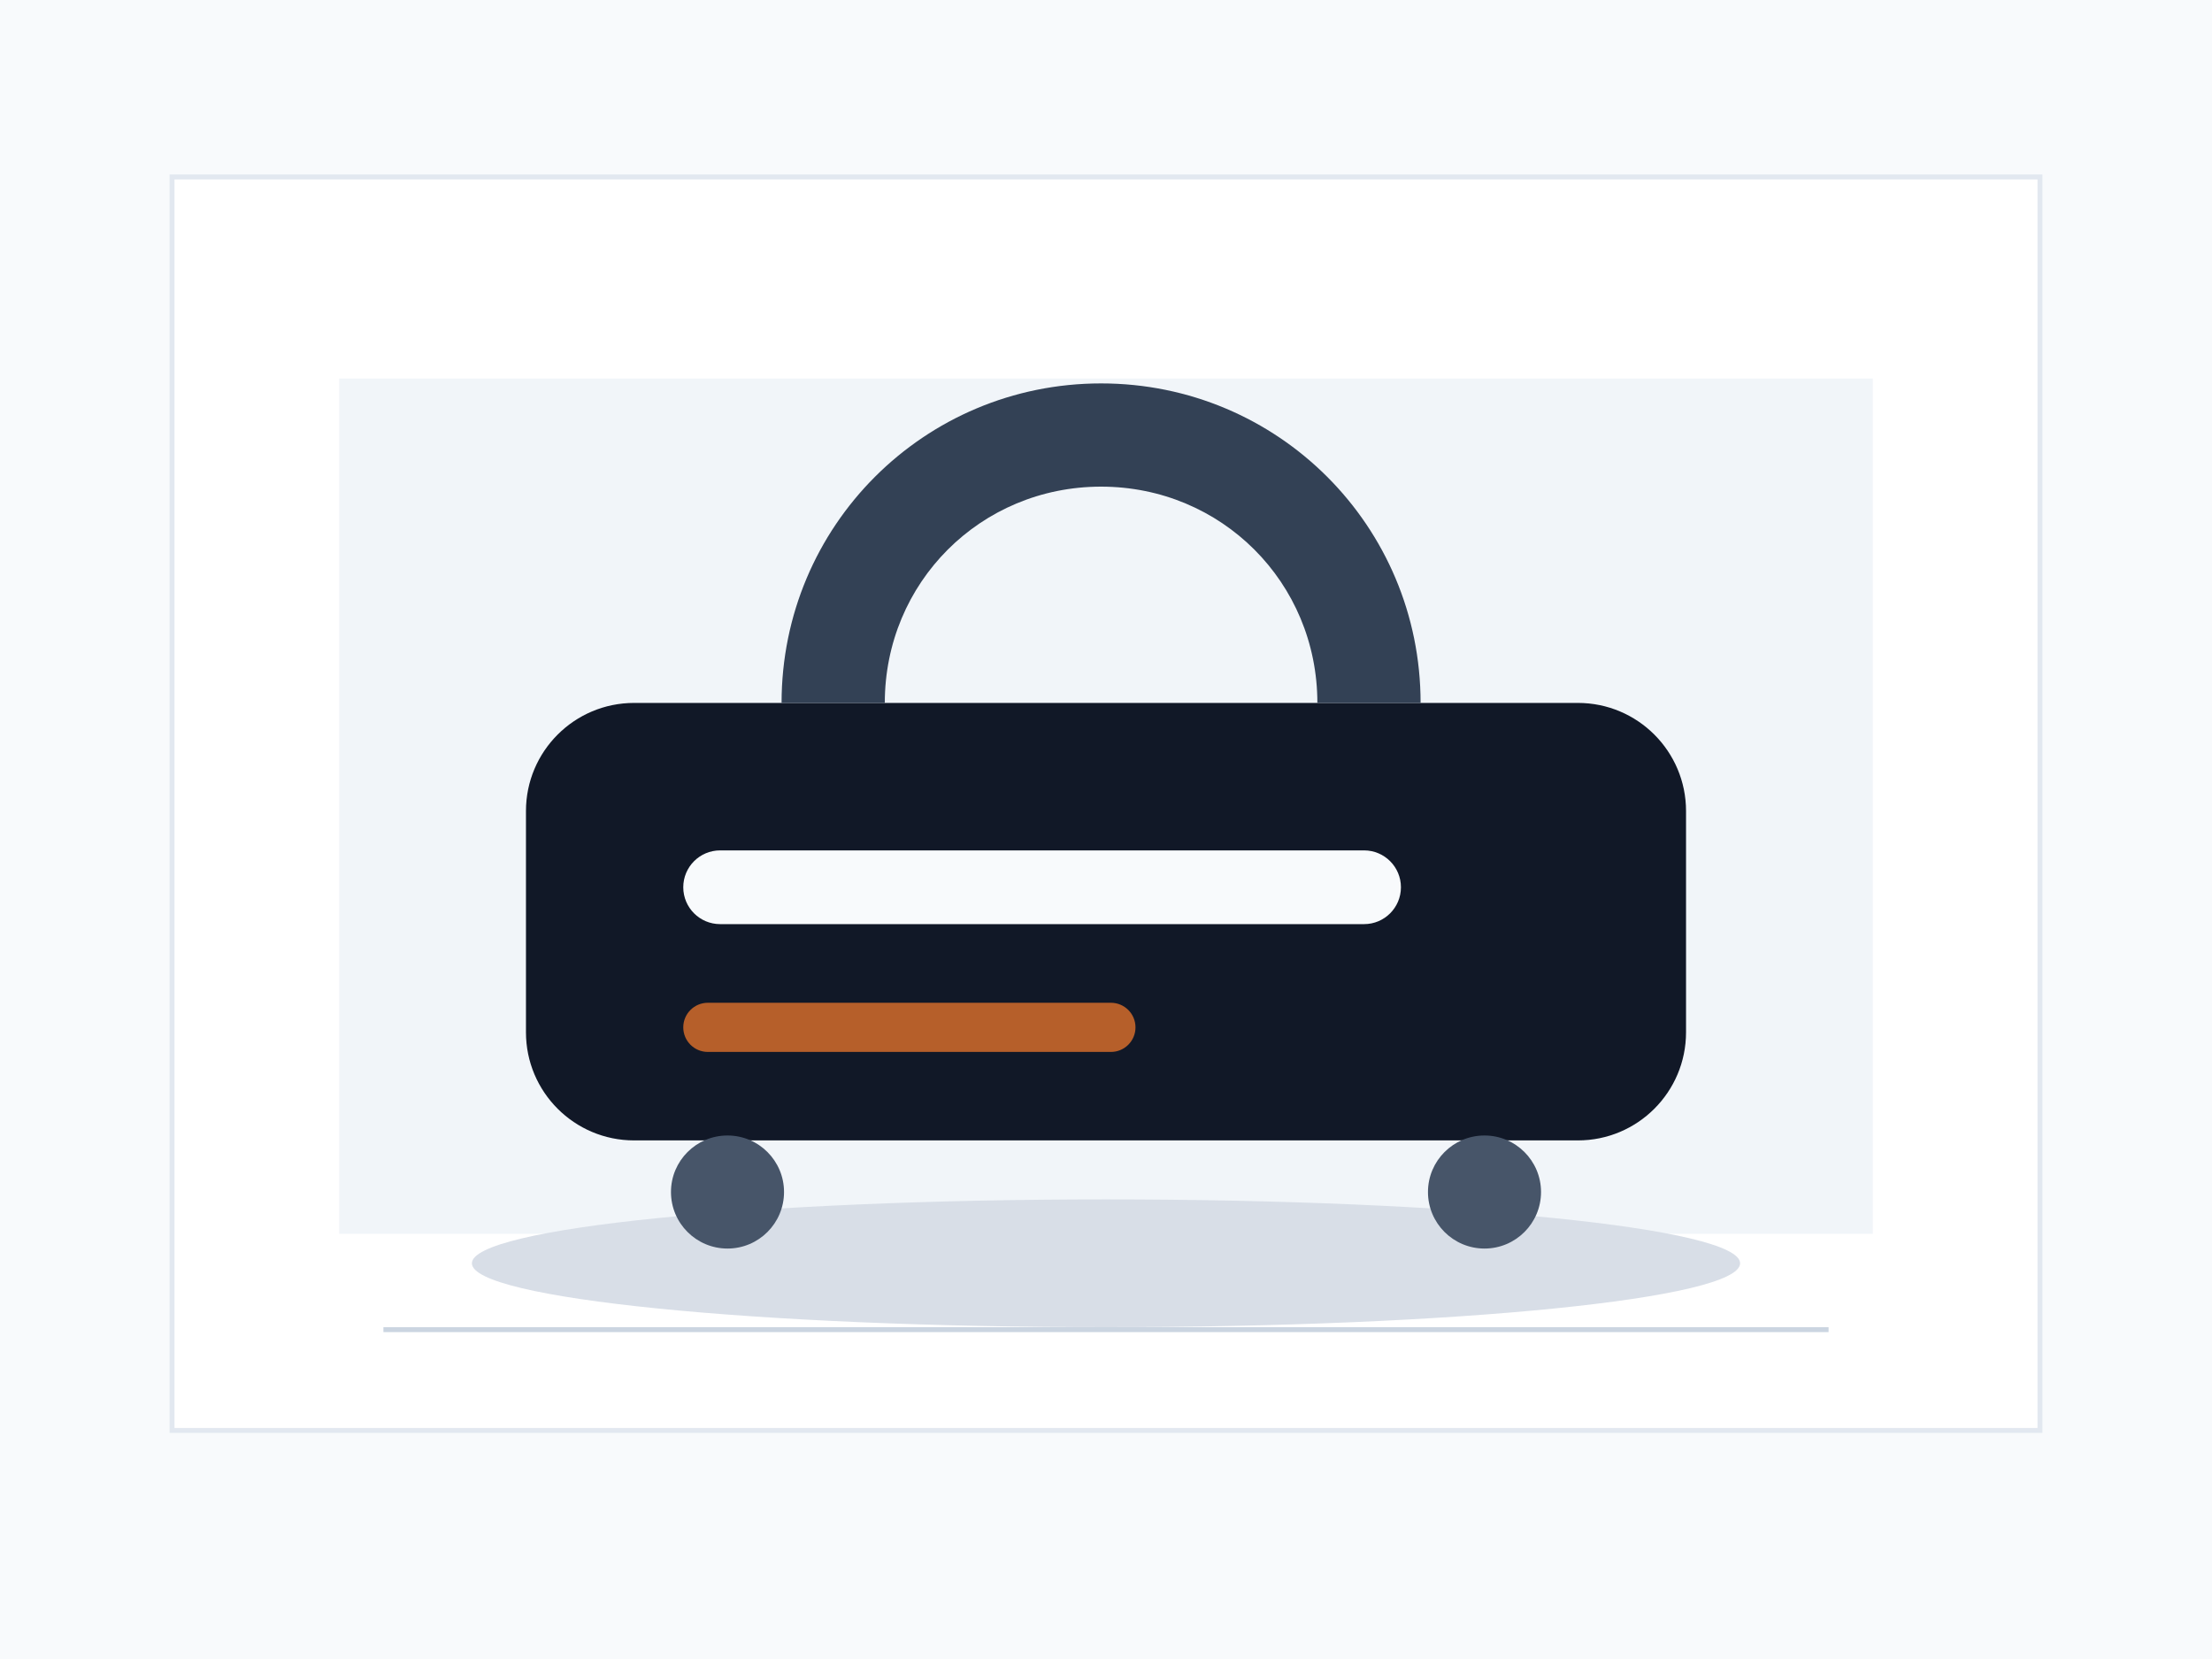
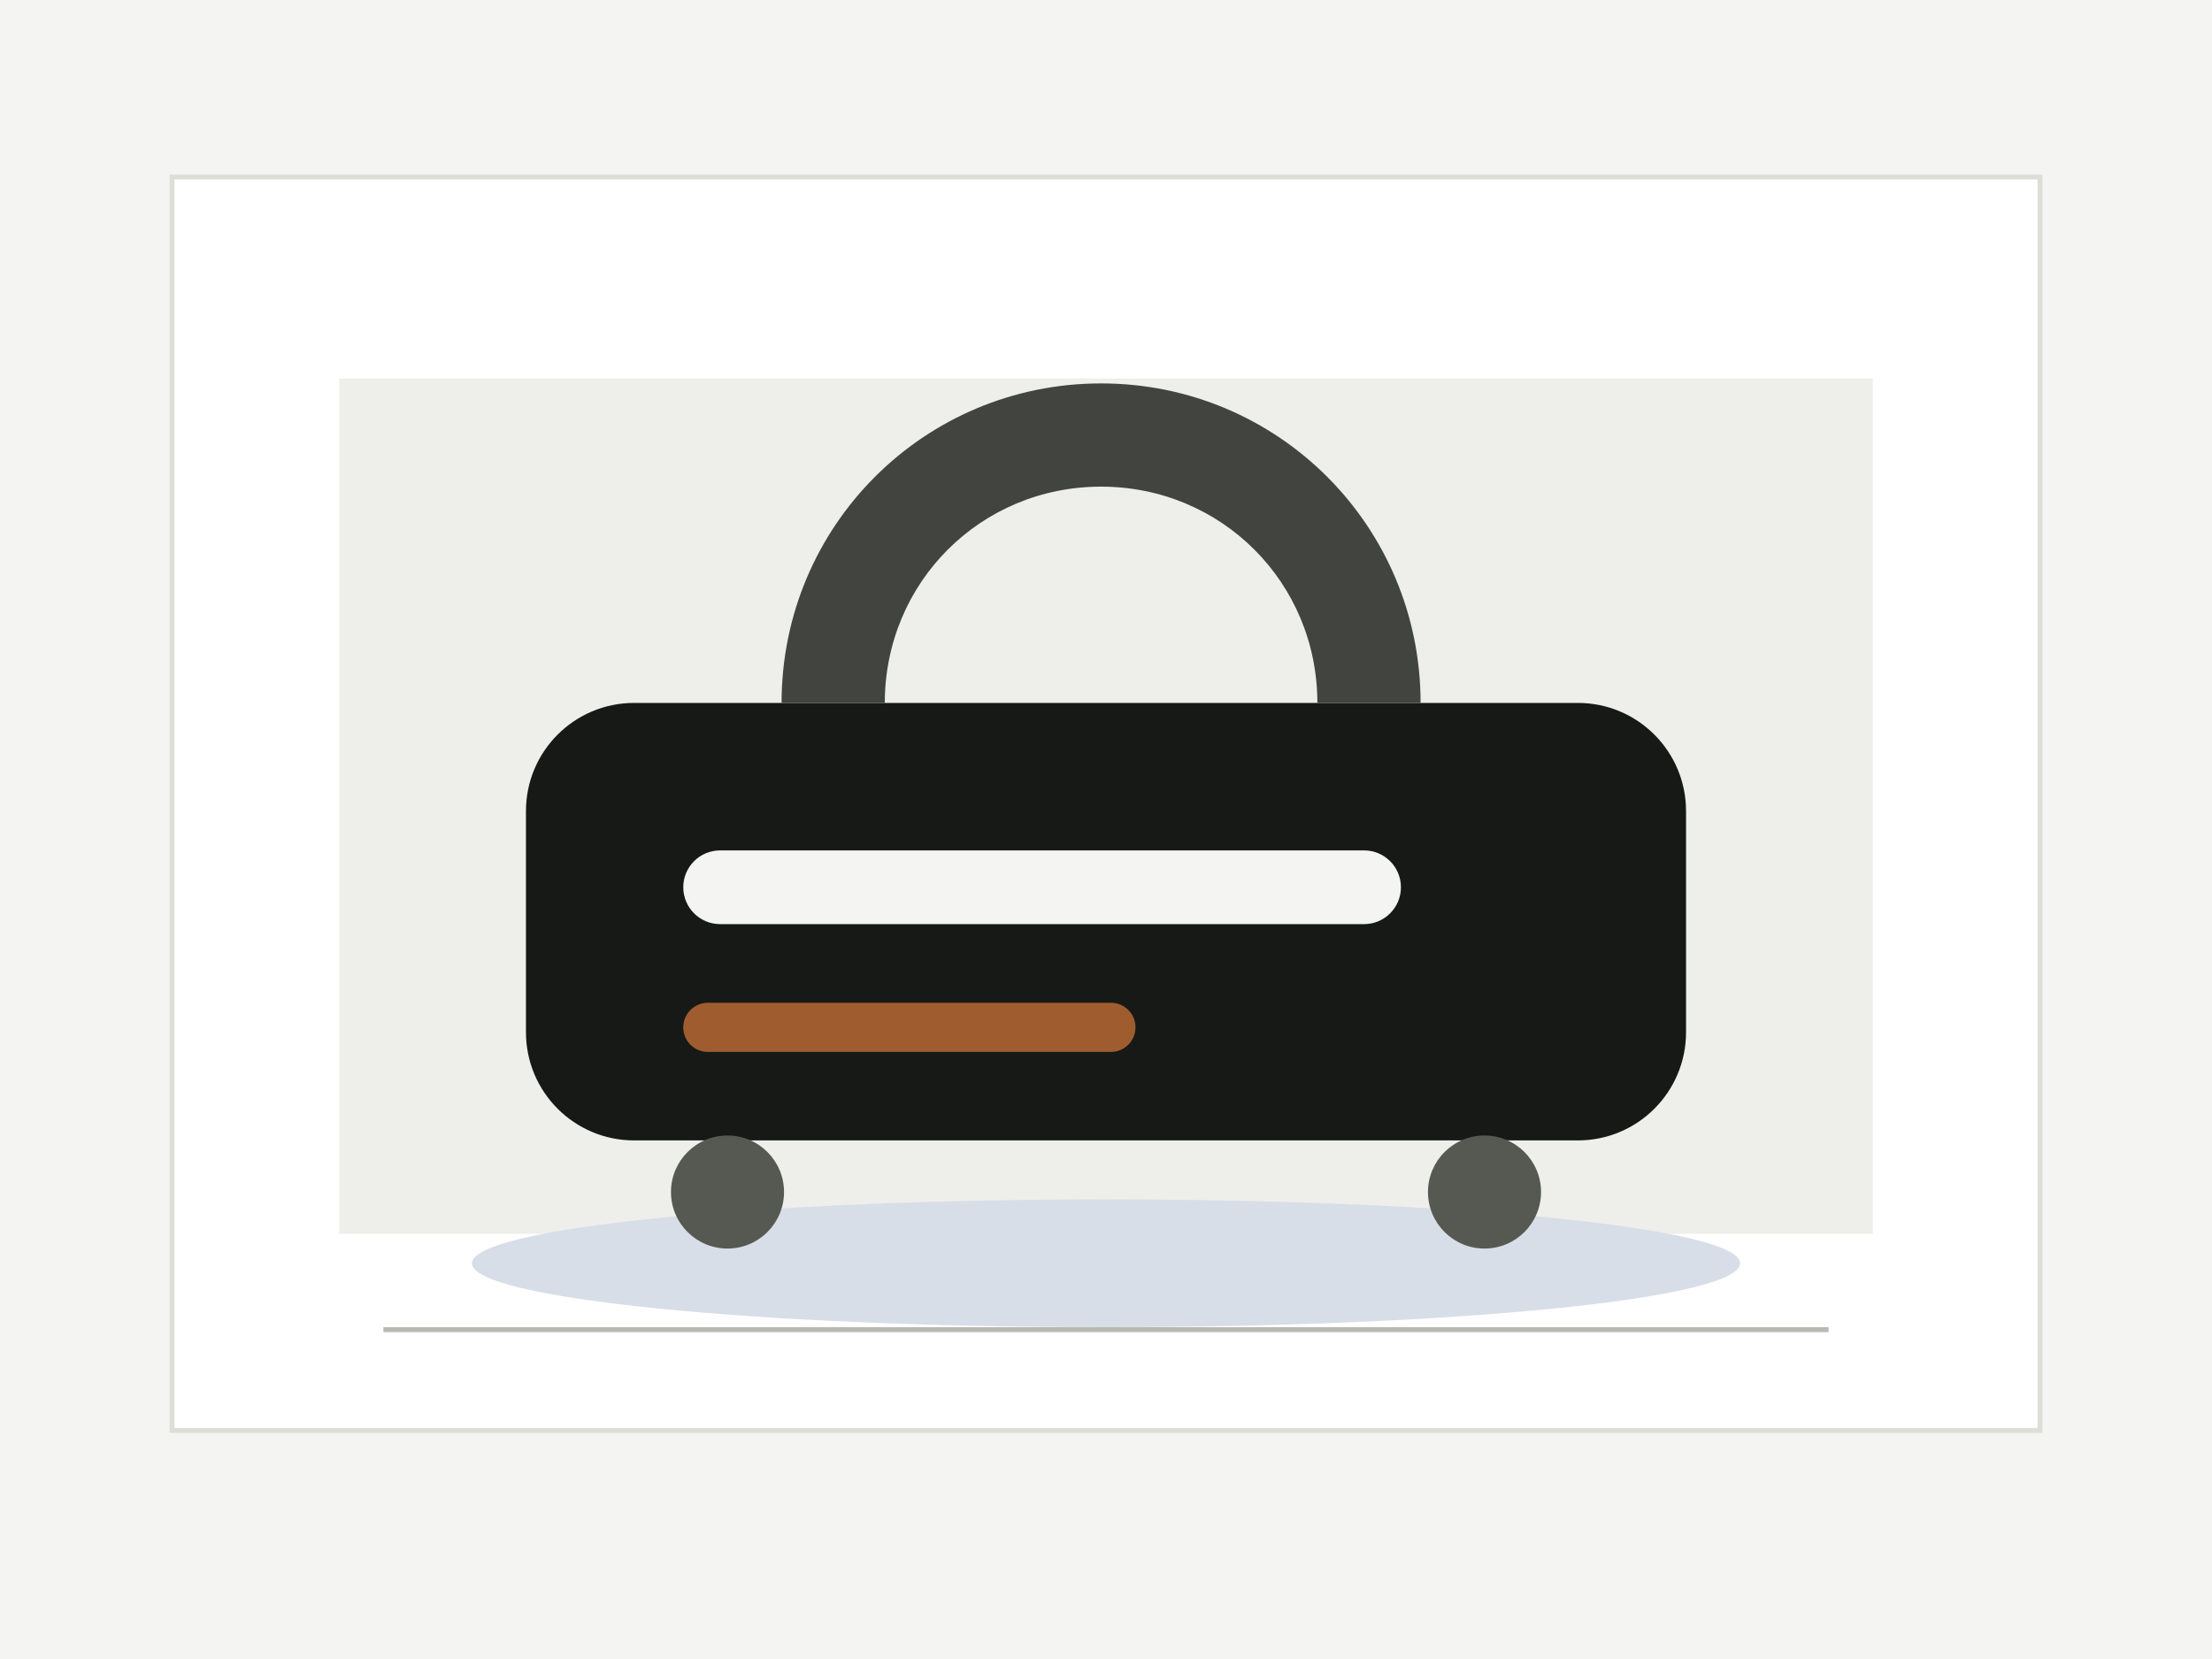
<svg xmlns="http://www.w3.org/2000/svg" width="900" height="675" viewBox="0 0 900 675" fill="none">
-   <rect width="900" height="675" fill="#f8fafc" />
-   <rect x="70" y="72" width="760" height="510" fill="#ffffff" stroke="#e2e8f0" stroke-width="2" />
-   <rect x="138" y="154" width="624" height="348" fill="#f1f5f9" />
+   <rect width="900" height="675" fill="#f4f4f2" />
+   <rect x="70" y="72" width="760" height="510" fill="#ffffff" stroke="#deded8" stroke-width="2" />
+   <rect x="138" y="154" width="624" height="348" fill="#eeeeeb" />
  <ellipse cx="450" cy="514" rx="258" ry="26" fill="#d8dee7" />
-   <rect x="214" y="286" width="472" height="178" rx="44" fill="#111827" />
-   <path d="M318 286c0-72 58-130 130-130s130 58 130 130h-42c0-49-39-88-88-88s-88 39-88 88h-42Z" fill="#334155" />
-   <rect x="278" y="346" width="292" height="30" rx="15" fill="#f8fafc" />
-   <rect x="278" y="408" width="184" height="20" rx="10" fill="#b65f2a" />
-   <circle cx="296" cy="485" r="23" fill="#475569" />
-   <circle cx="604" cy="485" r="23" fill="#475569" />
-   <rect x="156" y="540" width="588" height="2" fill="#cbd5e1" />
+   <rect x="214" y="286" width="472" height="178" rx="44" fill="#171917" />
+   <path d="M318 286c0-72 58-130 130-130s130 58 130 130h-42c0-49-39-88-88-88s-88 39-88 88h-42Z" fill="#42453f" />
+   <rect x="278" y="346" width="292" height="30" rx="15" fill="#f4f4f2" />
+   <rect x="278" y="408" width="184" height="20" rx="10" fill="#9f5d2f" />
+   <circle cx="296" cy="485" r="23" fill="#565951" />
+   <circle cx="604" cy="485" r="23" fill="#565951" />
+   <rect x="156" y="540" width="588" height="2" fill="#b8b9b2" />
</svg>
